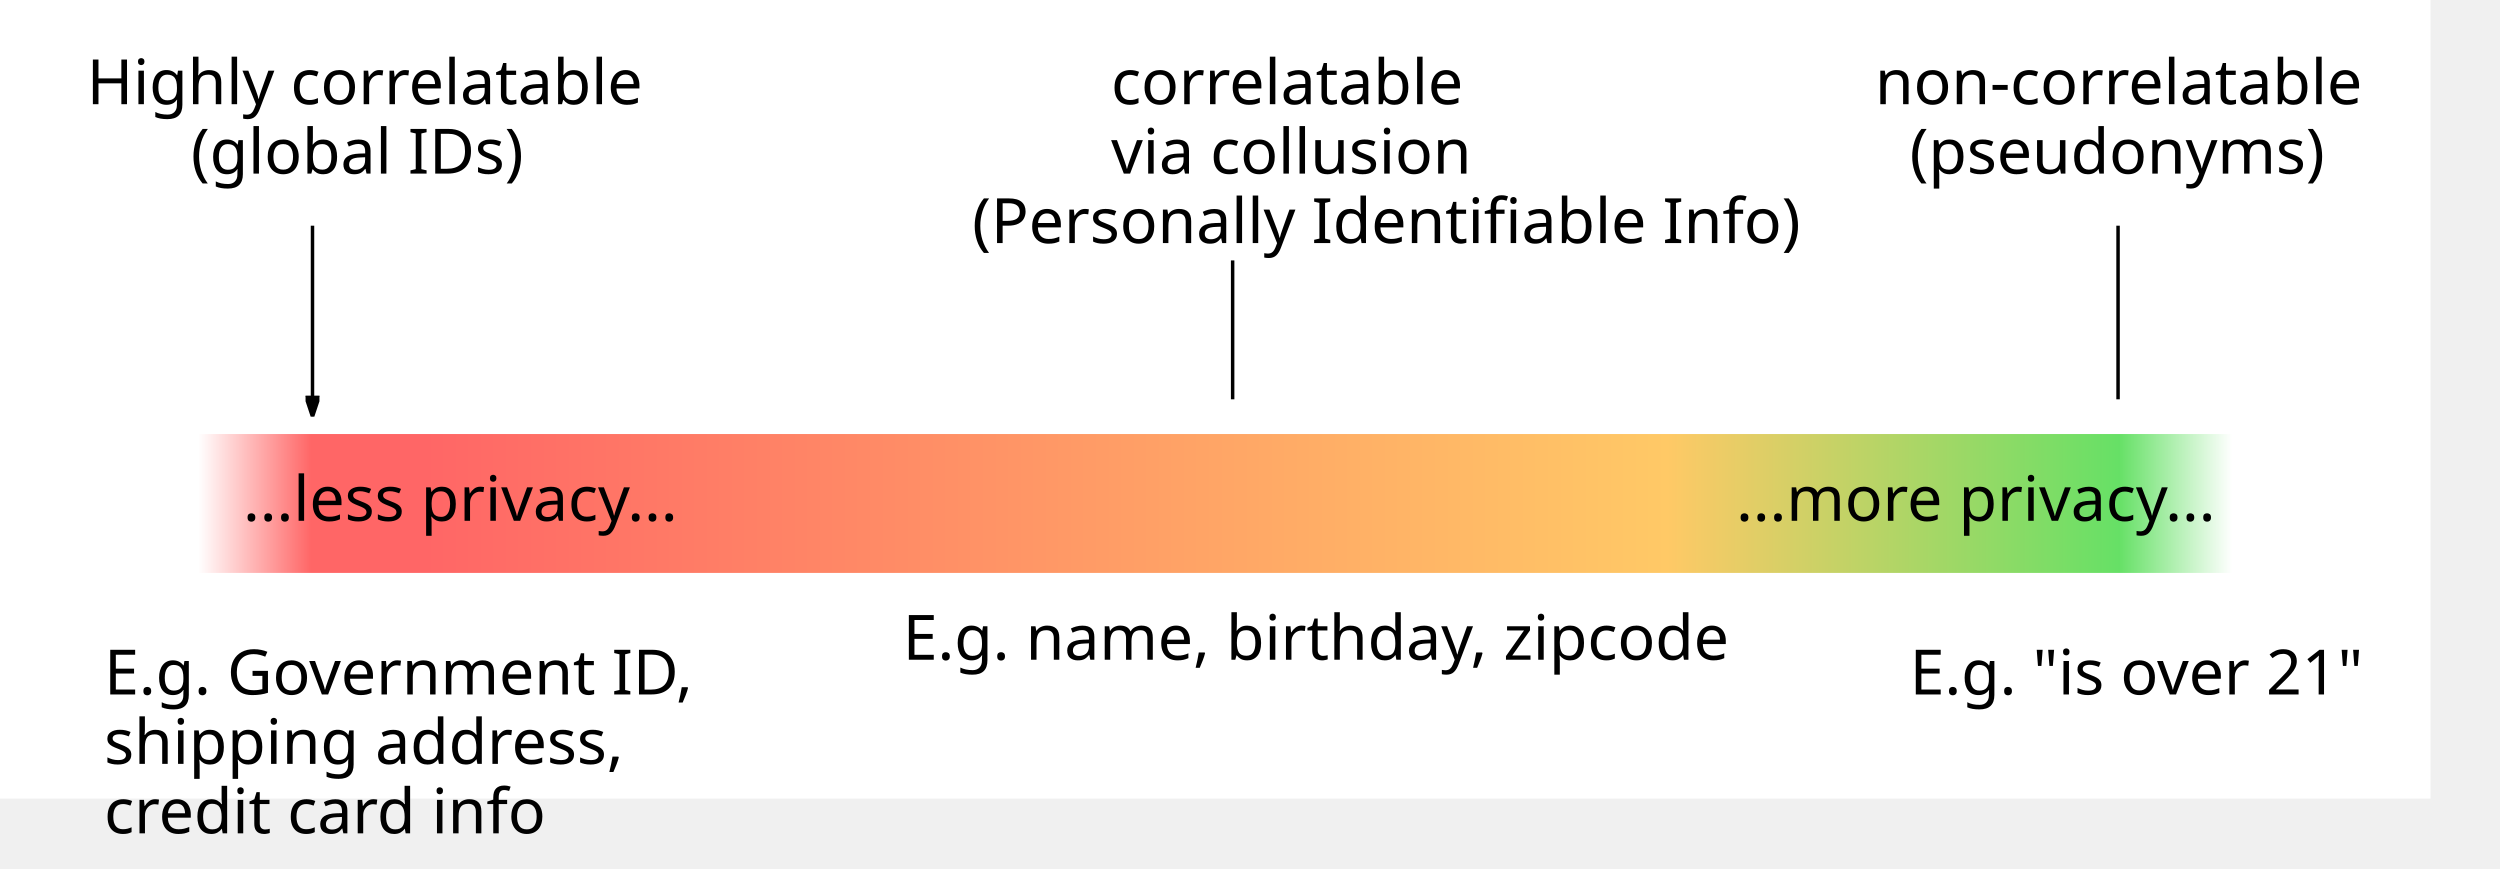
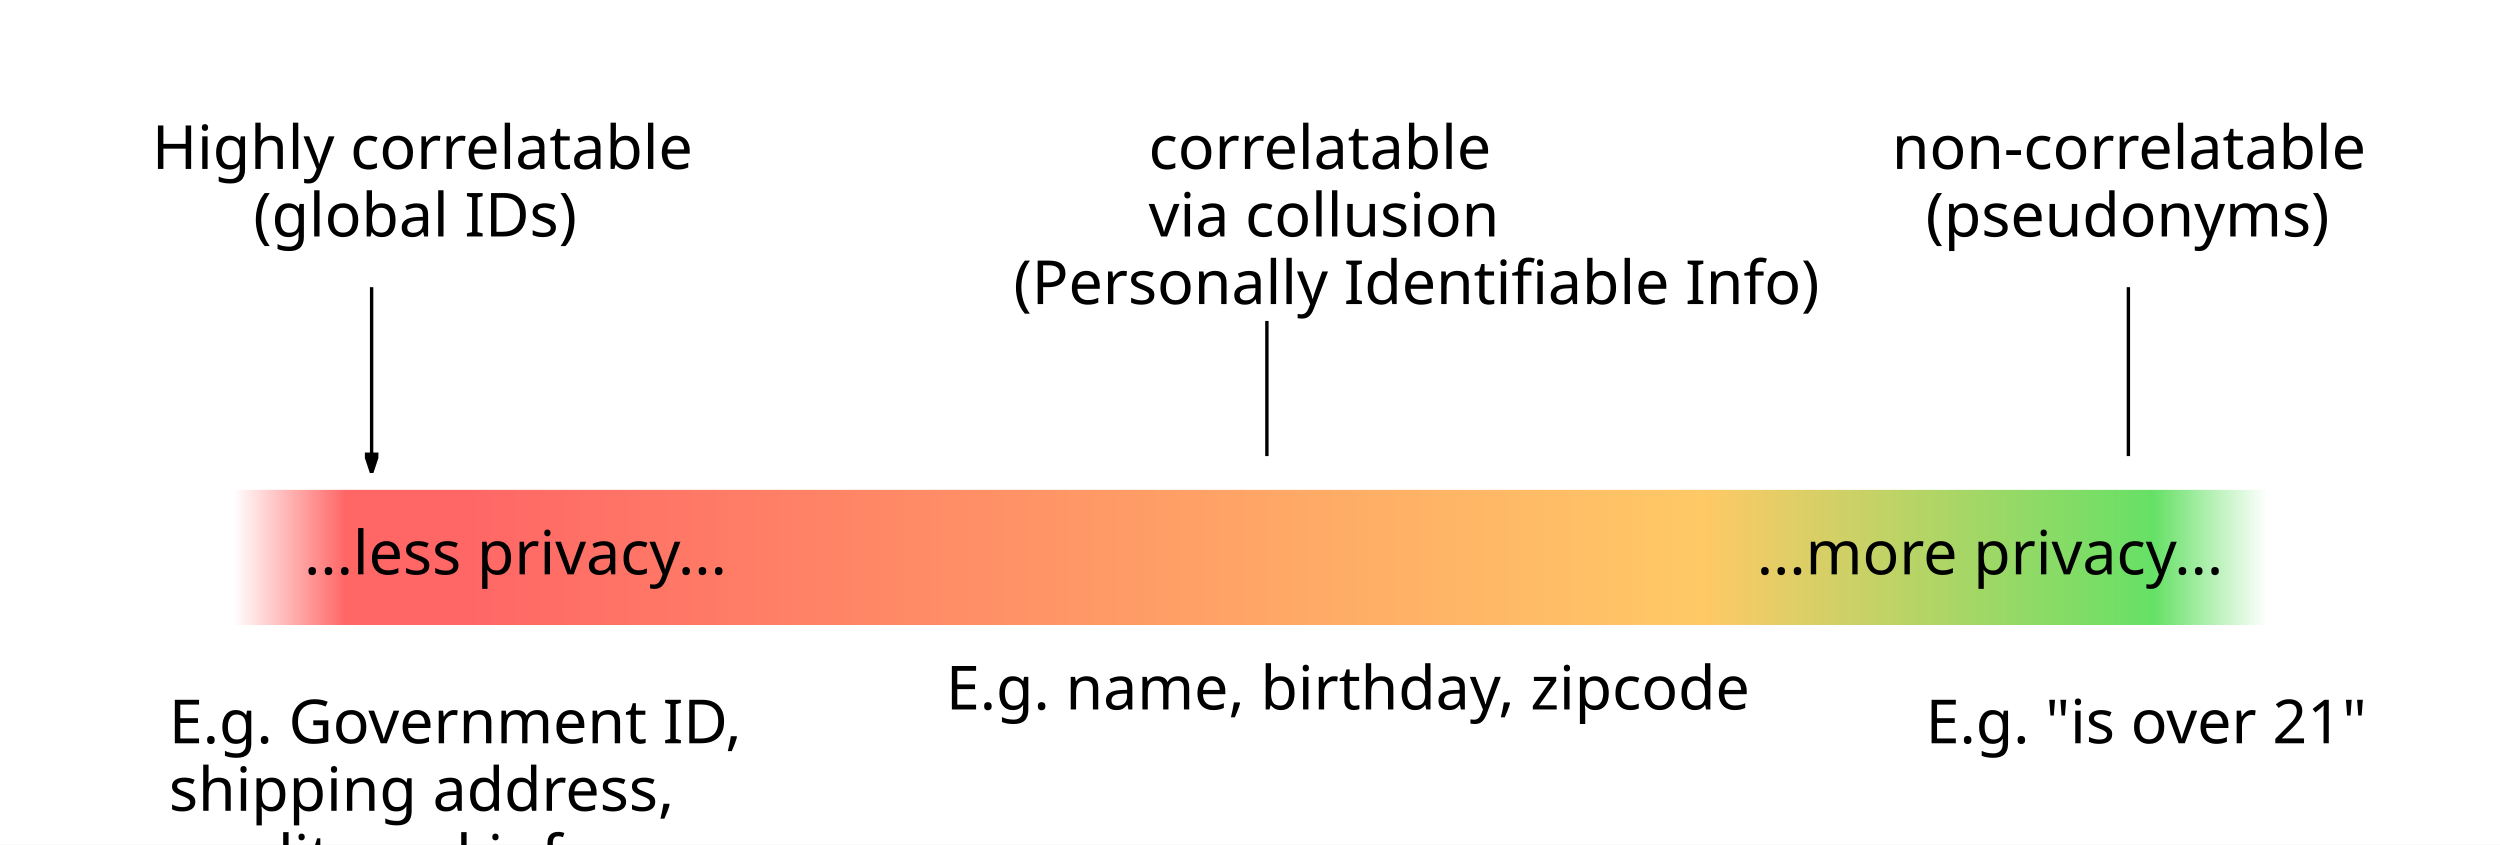
- <svg xmlns="http://www.w3.org/2000/svg" version="1.1" viewBox="20 20 720 250">
+ <svg xmlns="http://www.w3.org/2000/svg" version="1.1" viewBox="0 0 740 250">
  <defs>
    <marker id="arrow" viewBox="0 0 6 4" refX="1" refY="2" fill="#000" markerWidth="6" markerHeight="4" orient="auto">
      <path d="M0 0v4l6 -2z" />
    </marker>
    <style>
			path {stroke:#000;stroke-width:1px;marker-end: url(#arrow)}
			text {fill:#000;font-size:18px;font-family:sans-serif}
+ 			#background {fill:#fff;width:100%;height:100%;stroke:none}
		</style>
    <linearGradient id="grade">
      <stop offset="0.05" stop-color="#fff" />
      <stop offset="0.1" stop-color="#f00" />
      <stop offset="0.15" stop-color="#f00" />
      <stop offset=".7" stop-color="orange" />
      <stop offset=".25" stop-color="orange" />
      <stop offset="0.9" stop-color="#0c0" />
      <stop offset="0.95" stop-color="#fff" />
    </linearGradient>
  </defs>
-   <rect width="100%" height="100%" fill="#fff" />
+   <rect id="background" />
  <rect x="40" y="145" width="660" height="40" fill="url(#grade)" fill-opacity="0.6" />
  <text x="90" y="170">...less privacy...</text>
  <text x="520" y="170">...more privacy...</text>
  <g>
    <text x="45" y="50">Highly correlatable</text>
    <text x="75" y="70">(global IDs)</text>
    <path d="m110 85v 50" />
    <text x="50" y="220">E.g. Government ID,</text>
    <text x="50" y="240">shipping address,</text>
    <text x="50" y="260">credit card info</text>
  </g>
  <g>
    <text x="340" y="50">correlatable</text>
    <text x="340" y="70">via collusion</text>
    <text x="300" y="90">(Personally Identifiable Info)</text>
    <path d="m375 95v 40" />
    <text x="280" y="210">E.g. name, birthday, zipcode</text>
  </g>
  <g>
    <text x="560" y="50">non-correlatable</text>
    <text x="570" y="70">(pseudonyms)</text>
    <path d="m630 85v 50" />
    <text x="570" y="220">E.g. "is over 21"</text>
  </g>
</svg>
